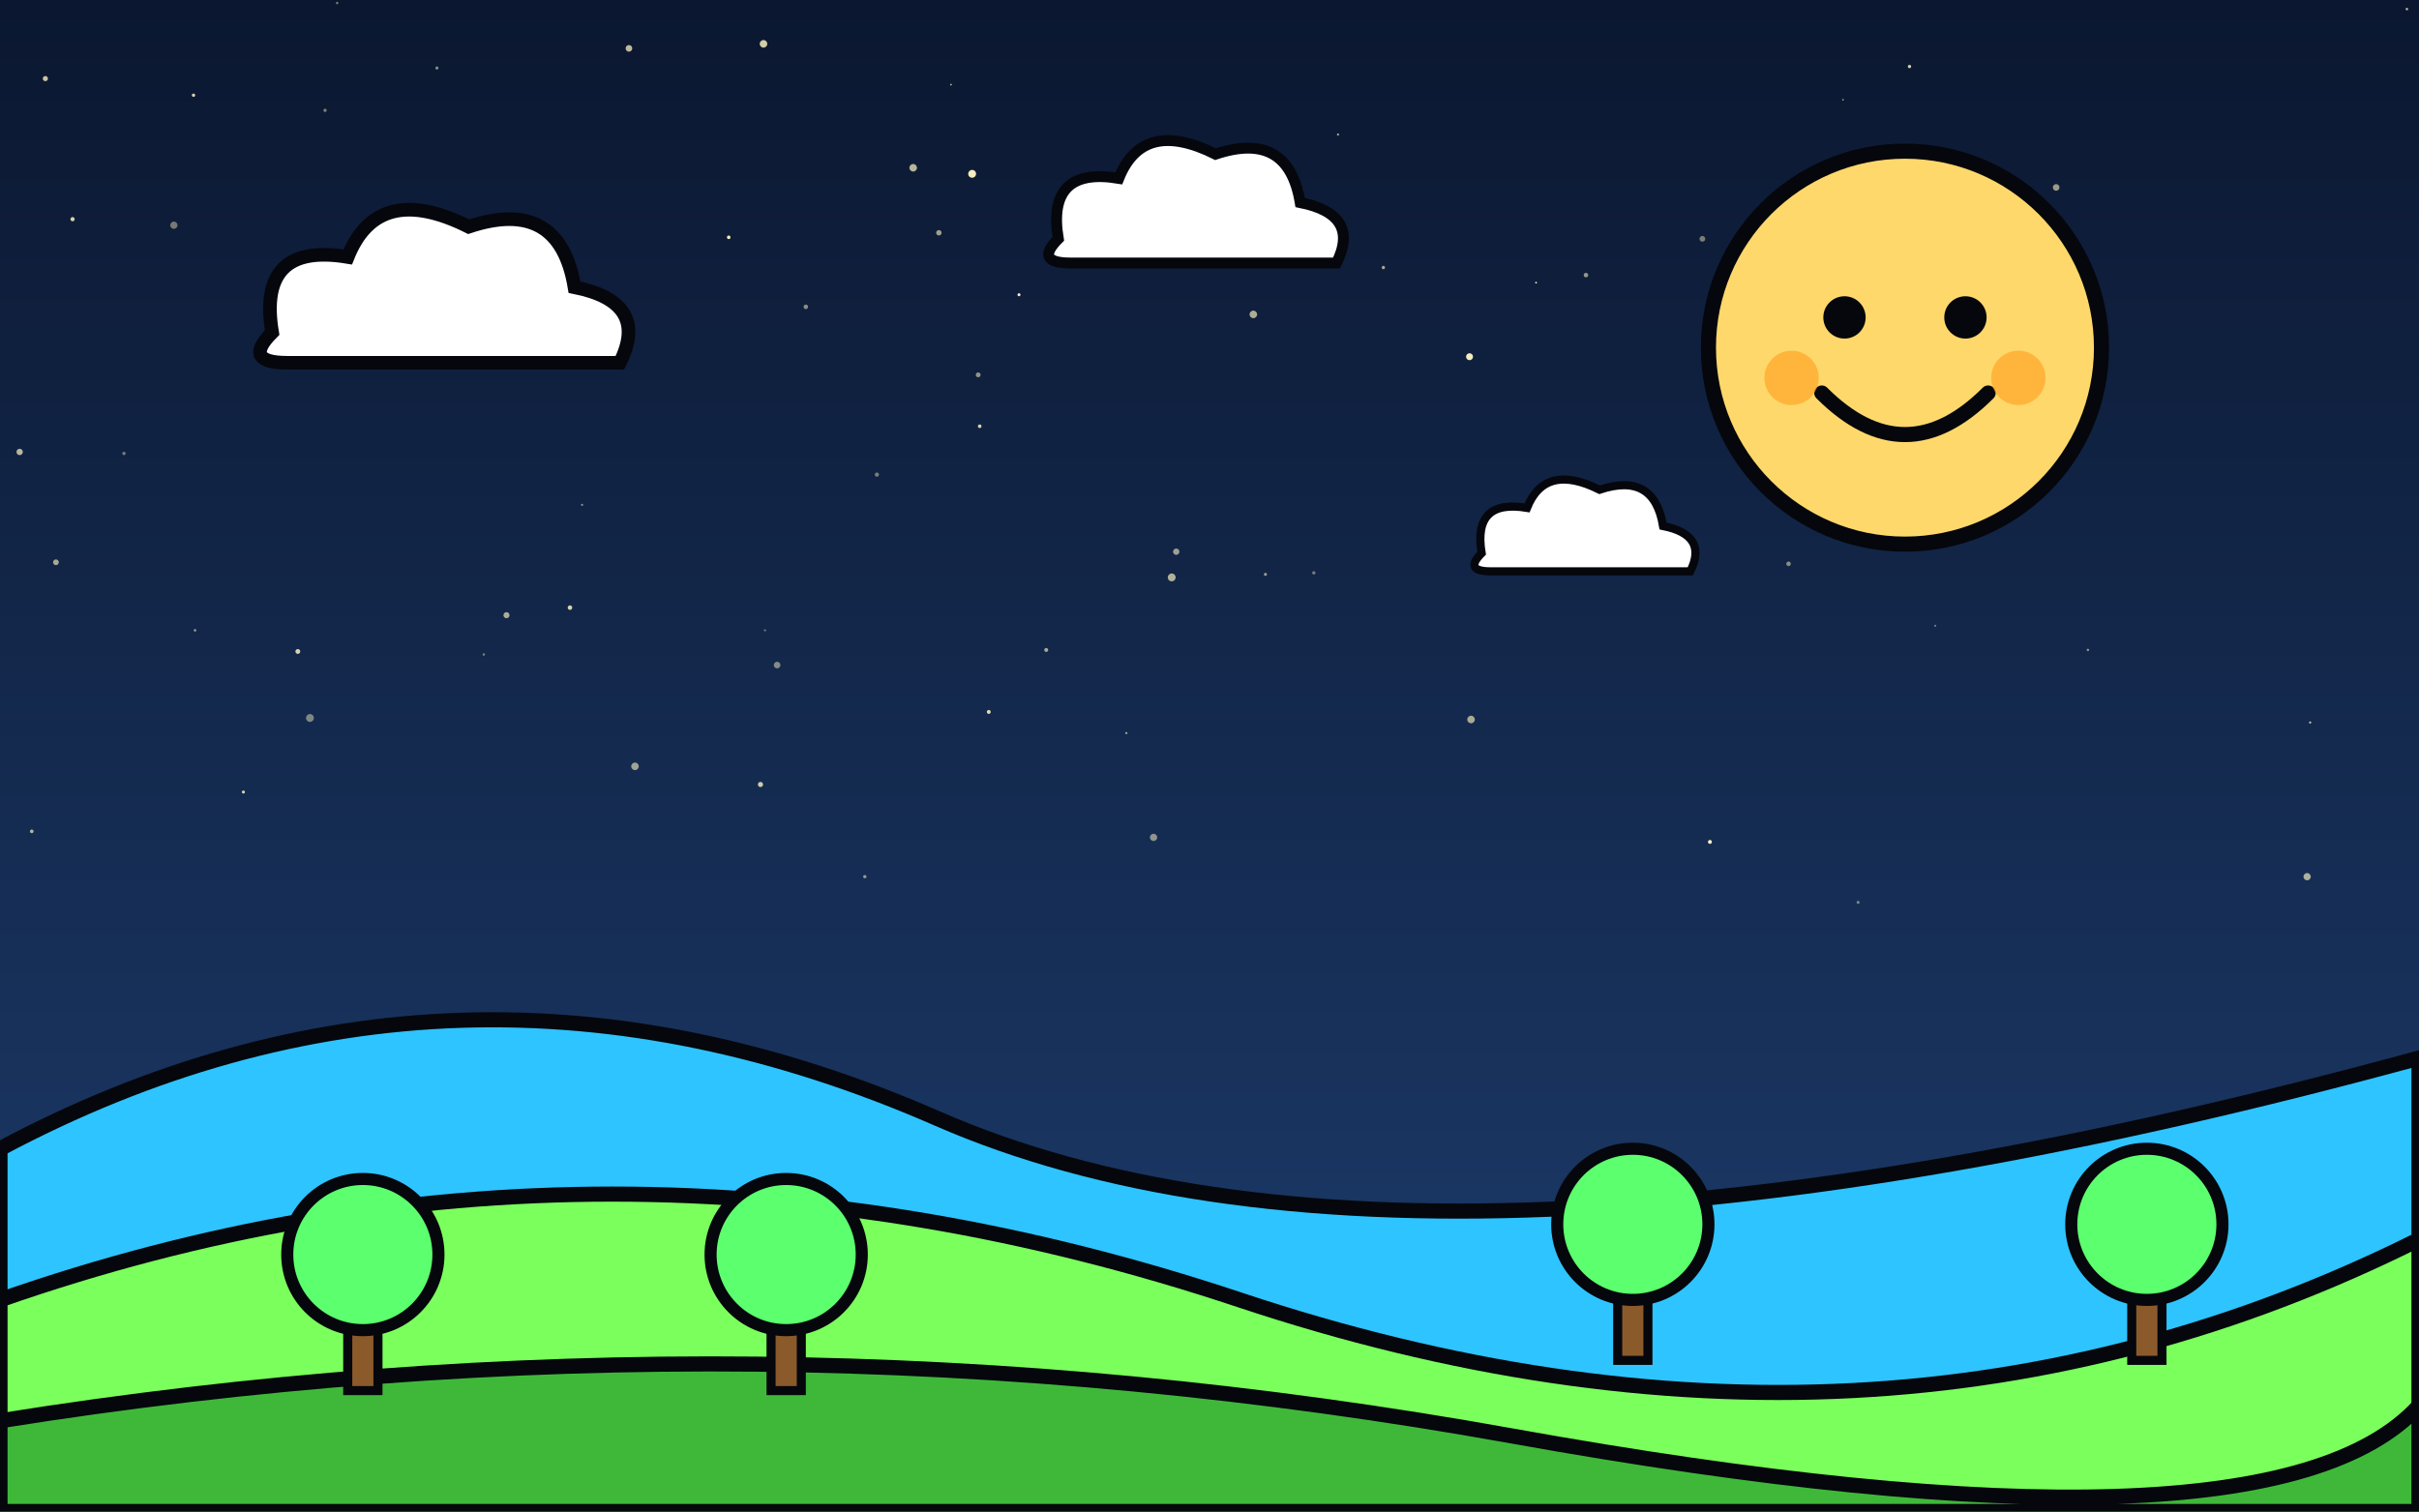
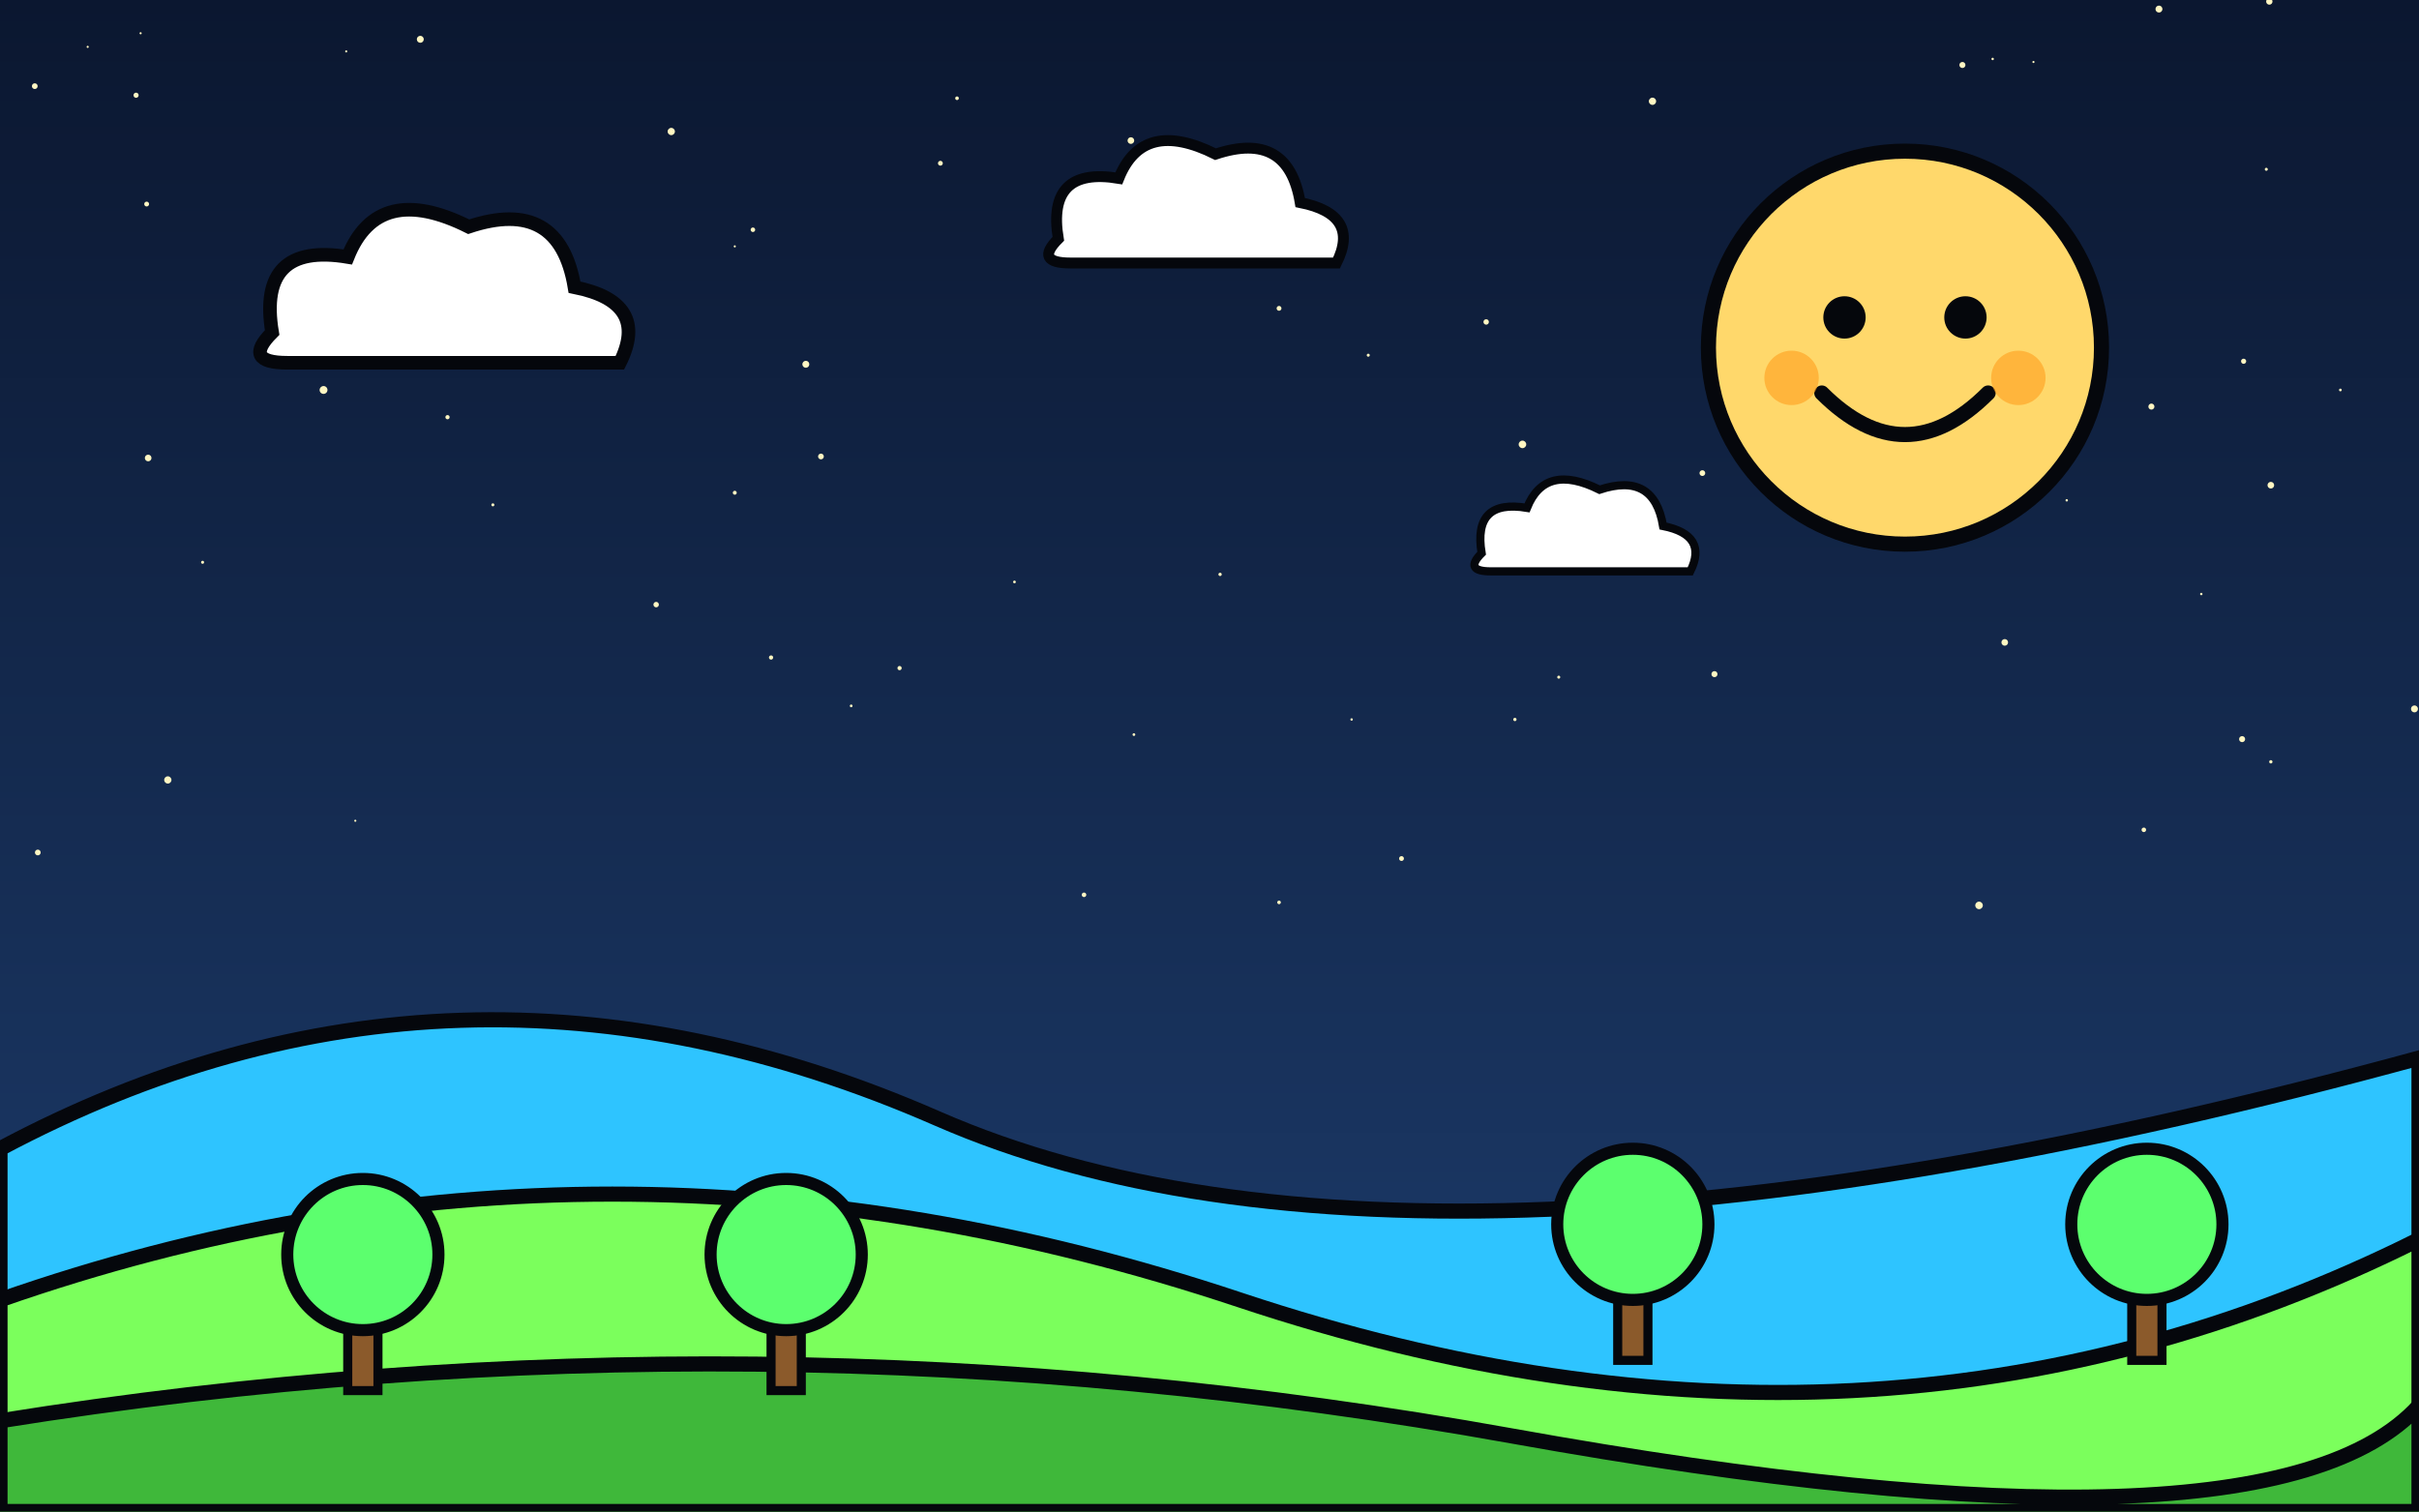
<svg xmlns="http://www.w3.org/2000/svg" viewBox="0 0 1600 1000" preserveAspectRatio="xMidYMid slice">
  <defs>
+     <style>.tw{animation:tw 3.2s ease-in-out infinite}@keyframes tw{50%{opacity:.15}}.f{transform-box:fill-box;transform-origin:center}.fb{transform-box:fill-box;transform-origin:50% 100%}.moon{animation:moon 3s ease-in-out infinite alternate}@keyframes moon{0%{transform:rotate(-6deg)}100%{transform:rotate(6deg) translateY(-10px)}}.cl{animation:cl 16s ease-in-out infinite alternate}@keyframes cl{to{transform:translateX(90px)}}.tree{animation:tree 2.2s ease-in-out infinite alternate}@keyframes tree{from{transform:rotate(-4deg)}to{transform:rotate(4deg)}}</style>
    <linearGradient id="t" x1="0" y1="0" x2="0" y2="1">
      <stop offset="0" stop-color="#0b1730" />
      <stop offset="1" stop-color="#1d3d6e" />
    </linearGradient>
  </defs>
  <rect width="1600" height="1000" fill="url(#t)" />
-   <circle cx="21" cy="550" r="1.2" fill="#fff6c2" opacity="0.68" />
-   <circle cx="647" cy="248" r="1.6" fill="#fff6c2" opacity="0.54" />
-   <circle cx="505" cy="29" r="2.5" fill="#fff6c2" opacity="0.82" />
-   <circle cx="629" cy="56" r="0.6" fill="#fff6c2" opacity="0.70" />
-   <circle cx="1381" cy="430" r="0.8" fill="#fff6c2" opacity="0.54" />
-   <circle cx="869" cy="379" r="1.1" fill="#fff6c2" opacity="0.42" />
-   <circle cx="692" cy="430" r="1.3" fill="#fff6c2" opacity="0.64" />
-   <circle cx="13" cy="299" r="2.1" fill="#fff6c2" opacity="0.70" />
-   <circle cx="420" cy="507" r="2.5" fill="#fff6c2" opacity="0.59" />
-   <circle cx="397" cy="236" r="1.5" fill="#fff6c2" opacity="0.56" />
-   <circle cx="604" cy="111" r="2.5" fill="#fff6c2" opacity="0.70" />
-   <circle cx="383" cy="228" r="1.6" fill="#fff6c2" opacity="0.95" />
-   <circle cx="115" cy="149" r="2.4" fill="#fff6c2" opacity="0.43" />
-   <circle cx="48" cy="145" r="1.4" fill="#fff6c2" opacity="0.83" />
-   <circle cx="377" cy="402" r="1.5" fill="#fff6c2" opacity="0.83" />
-   <circle cx="643" cy="115" r="2.6" fill="#fff6c2" opacity="0.96" />
-   <circle cx="674" cy="195" r="1.0" fill="#fff6c2" opacity="0.96" />
-   <circle cx="1528" cy="478" r="0.7" fill="#fff6c2" opacity="0.80" />
-   <circle cx="775" cy="382" r="2.6" fill="#fff6c2" opacity="0.67" />
-   <circle cx="223" cy="2" r="0.8" fill="#fff6c2" opacity="0.45" />
-   <circle cx="860" cy="126" r="1.7" fill="#fff6c2" opacity="0.86" />
-   <circle cx="778" cy="365" r="2.1" fill="#fff6c2" opacity="0.59" />
-   <circle cx="885" cy="89" r="0.7" fill="#fff6c2" opacity="0.68" />
-   <circle cx="763" cy="554" r="2.4" fill="#fff6c2" opacity="0.52" />
-   <circle cx="745" cy="485" r="0.7" fill="#fff6c2" opacity="0.65" />
-   <circle cx="1280" cy="414" r="0.7" fill="#fff6c2" opacity="0.42" />
-   <circle cx="128" cy="63" r="1.1" fill="#fff6c2" opacity="0.85" />
-   <circle cx="1240" cy="347" r="1.3" fill="#fff6c2" opacity="0.60" />
-   <circle cx="1263" cy="44" r="1.1" fill="#fff6c2" opacity="0.83" />
-   <circle cx="648" cy="282" r="1.2" fill="#fff6c2" opacity="0.83" />
-   <circle cx="1219" cy="66" r="0.6" fill="#fff6c2" opacity="0.54" />
-   <circle cx="973" cy="476" r="2.5" fill="#fff6c2" opacity="0.63" />
-   <circle cx="514" cy="440" r="2.2" fill="#fff6c2" opacity="0.48" />
-   <circle cx="1016" cy="187" r="0.6" fill="#fff6c2" opacity="0.96" />
-   <circle cx="621" cy="154" r="1.8" fill="#fff6c2" opacity="0.60" />
-   <circle cx="654" cy="471" r="1.3" fill="#fff6c2" opacity="0.87" />
-   <circle cx="161" cy="524" r="1.0" fill="#fff6c2" opacity="0.85" />
-   <circle cx="506" cy="417" r="0.7" fill="#fff6c2" opacity="0.42" />
-   <circle cx="1131" cy="557" r="1.3" fill="#fff6c2" opacity="0.99" />
-   <circle cx="215" cy="73" r="1.1" fill="#fff6c2" opacity="0.45" />
-   <circle cx="197" cy="431" r="1.6" fill="#fff6c2" opacity="0.83" />
-   <circle cx="915" cy="177" r="1.1" fill="#fff6c2" opacity="0.65" />
-   <circle cx="1270" cy="240" r="2.1" fill="#fff6c2" opacity="0.91" />
-   <circle cx="1360" cy="124" r="2.2" fill="#fff6c2" opacity="0.58" />
-   <circle cx="572" cy="580" r="1.1" fill="#fff6c2" opacity="0.55" />
-   <circle cx="533" cy="203" r="1.5" fill="#fff6c2" opacity="0.51" />
-   <circle cx="482" cy="157" r="1.2" fill="#fff6c2" opacity="0.94" />
-   <circle cx="385" cy="334" r="0.7" fill="#fff6c2" opacity="0.55" />
-   <circle cx="503" cy="519" r="1.7" fill="#fff6c2" opacity="0.79" />
-   <circle cx="205" cy="475" r="2.6" fill="#fff6c2" opacity="0.46" />
-   <circle cx="972" cy="236" r="2.3" fill="#fff6c2" opacity="0.95" />
-   <circle cx="82" cy="300" r="1.1" fill="#fff6c2" opacity="0.43" />
-   <circle cx="1229" cy="597" r="1.0" fill="#fff6c2" opacity="0.45" />
-   <circle cx="1049" cy="182" r="1.5" fill="#fff6c2" opacity="0.56" />
-   <circle cx="1592" cy="6" r="0.8" fill="#fff6c2" opacity="0.76" />
-   <circle cx="1269" cy="358" r="1.0" fill="#fff6c2" opacity="0.62" />
-   <circle cx="289" cy="45" r="1.0" fill="#fff6c2" opacity="0.55" />
-   <circle cx="1227" cy="208" r="2.2" fill="#fff6c2" opacity="0.89" />
-   <circle cx="837" cy="380" r="1.0" fill="#fff6c2" opacity="0.59" />
-   <circle cx="416" cy="32" r="2.2" fill="#fff6c2" opacity="0.73" />
-   <circle cx="129" cy="417" r="0.8" fill="#fff6c2" opacity="0.64" />
-   <circle cx="1126" cy="158" r="1.9" fill="#fff6c2" opacity="0.45" />
-   <circle cx="335" cy="407" r="2.0" fill="#fff6c2" opacity="0.65" />
-   <circle cx="580" cy="314" r="1.4" fill="#fff6c2" opacity="0.43" />
-   <circle cx="1526" cy="580" r="2.4" fill="#fff6c2" opacity="0.65" />
-   <circle cx="37" cy="372" r="1.9" fill="#fff6c2" opacity="0.63" />
-   <circle cx="829" cy="208" r="2.5" fill="#fff6c2" opacity="0.66" />
-   <circle cx="320" cy="433" r="0.8" fill="#fff6c2" opacity="0.45" />
-   <circle cx="1183" cy="373" r="1.5" fill="#fff6c2" opacity="0.50" />
-   <circle cx="30" cy="52" r="1.7" fill="#fff6c2" opacity="0.78" />
+   <circle class="tw" cx="1367" cy="331" r="0.8" fill="#fff6c2" style="animation-delay:-2.4s" />
+   <circle class="tw" cx="1126" cy="313" r="1.9" fill="#fff6c2" style="animation-delay:-1.2s" />
+   <circle class="tw" cx="510" cy="435" r="1.4" fill="#fff6c2" style="animation-delay:-1.5s" />
+   <circle class="tw" cx="1031" cy="448" r="1.0" fill="#fff6c2" style="animation-delay:-0.0s" />
+   <circle class="tw" cx="1002" cy="476" r="1.1" fill="#fff6c2" style="animation-delay:-3.1s" />
+   <circle class="tw" cx="1597" cy="469" r="2.3" fill="#fff6c2" style="animation-delay:-3.2s" />
+   <circle class="tw" cx="819" cy="109" r="0.7" fill="#fff6c2" style="animation-delay:-1.4s" />
+   <circle class="tw" cx="748" cy="93" r="2.2" fill="#fff6c2" style="animation-delay:-2.0s" />
+   <circle class="tw" cx="1345" cy="41" r="0.7" fill="#fff6c2" style="animation-delay:-0.5s" />
+   <circle class="tw" cx="1502" cy="321" r="2.2" fill="#fff6c2" style="animation-delay:-2.0s" />
+   <circle class="tw" cx="111" cy="516" r="2.4" fill="#fff6c2" style="animation-delay:-2.6s" />
+   <circle class="tw" cx="278" cy="26" r="2.3" fill="#fff6c2" style="animation-delay:-4.0s" />
+   <circle class="tw" cx="1499" cy="112" r="1.0" fill="#fff6c2" style="animation-delay:-3.9s" />
+   <circle class="tw" cx="1007" cy="294" r="2.5" fill="#fff6c2" style="animation-delay:-3.7s" />
+   <circle class="tw" cx="338" cy="226" r="0.7" fill="#fff6c2" style="animation-delay:-1.4s" />
+   <circle class="tw" cx="1548" cy="258" r="0.9" fill="#fff6c2" style="animation-delay:-3.6s" />
+   <circle class="tw" cx="563" cy="467" r="0.9" fill="#fff6c2" style="animation-delay:-2.0s" />
+   <circle class="tw" cx="983" cy="213" r="1.8" fill="#fff6c2" style="animation-delay:-2.5s" />
+   <circle class="tw" cx="486" cy="326" r="1.3" fill="#fff6c2" style="animation-delay:-0.8s" />
+   <circle class="tw" cx="826" cy="165" r="1.9" fill="#fff6c2" style="animation-delay:-1.1s" />
+   <circle class="tw" cx="671" cy="385" r="0.9" fill="#fff6c2" style="animation-delay:-3.1s" />
+   <circle class="tw" cx="235" cy="543" r="0.7" fill="#fff6c2" style="animation-delay:-3.4s" />
+   <circle class="tw" cx="927" cy="568" r="1.6" fill="#fff6c2" style="animation-delay:-2.8s" />
+   <circle class="tw" cx="214" cy="258" r="2.6" fill="#fff6c2" style="animation-delay:-2.5s" />
+   <circle class="tw" cx="807" cy="380" r="1.1" fill="#fff6c2" style="animation-delay:-4.0s" />
+   <circle class="tw" cx="1182" cy="149" r="1.3" fill="#fff6c2" style="animation-delay:-3.1s" />
+   <circle class="tw" cx="905" cy="235" r="1.0" fill="#fff6c2" style="animation-delay:-3.0s" />
+   <circle class="tw" cx="98" cy="303" r="2.2" fill="#fff6c2" style="animation-delay:-1.0s" />
+   <circle class="tw" cx="1309" cy="599" r="2.5" fill="#fff6c2" style="animation-delay:-3.6s" />
+   <circle class="tw" cx="1501" cy="1" r="2.1" fill="#fff6c2" style="animation-delay:-0.9s" />
+   <circle class="tw" cx="595" cy="442" r="1.4" fill="#fff6c2" style="animation-delay:-1.5s" />
+   <circle class="tw" cx="97" cy="135" r="1.6" fill="#fff6c2" style="animation-delay:-2.5s" />
+   <circle class="tw" cx="93" cy="22" r="0.7" fill="#fff6c2" style="animation-delay:-2.3s" />
+   <circle class="tw" cx="622" cy="108" r="1.6" fill="#fff6c2" style="animation-delay:-2.1s" />
+   <circle class="tw" cx="846" cy="597" r="1.2" fill="#fff6c2" style="animation-delay:-0.5s" />
+   <circle class="tw" cx="750" cy="486" r="0.9" fill="#fff6c2" style="animation-delay:-0.1s" />
+   <circle class="tw" cx="498" cy="152" r="1.5" fill="#fff6c2" style="animation-delay:-0.3s" />
+   <circle class="tw" cx="296" cy="276" r="1.4" fill="#fff6c2" style="animation-delay:-1.1s" />
+   <circle class="tw" cx="23" cy="57" r="1.9" fill="#fff6c2" style="animation-delay:-2.2s" />
+   <circle class="tw" cx="717" cy="592" r="1.5" fill="#fff6c2" style="animation-delay:-3.7s" />
+   <circle class="tw" cx="1502" cy="504" r="1.1" fill="#fff6c2" style="animation-delay:-3.6s" />
+   <circle class="tw" cx="90" cy="63" r="1.7" fill="#fff6c2" style="animation-delay:-1.6s" />
+   <circle class="tw" cx="486" cy="163" r="0.7" fill="#fff6c2" style="animation-delay:-3.1s" />
+   <circle class="tw" cx="25" cy="564" r="1.9" fill="#fff6c2" style="animation-delay:-0.8s" />
+   <circle class="tw" cx="846" cy="204" r="1.6" fill="#fff6c2" style="animation-delay:-2.6s" />
+   <circle class="tw" cx="1326" cy="425" r="2.2" fill="#fff6c2" style="animation-delay:-0.7s" />
+   <circle class="tw" cx="633" cy="65" r="1.2" fill="#fff6c2" style="animation-delay:-0.2s" />
+   <circle class="tw" cx="1483" cy="489" r="2.0" fill="#fff6c2" style="animation-delay:-0.0s" />
+   <circle class="tw" cx="894" cy="476" r="0.8" fill="#fff6c2" style="animation-delay:-2.6s" />
+   <circle class="tw" cx="359" cy="231" r="2.6" fill="#fff6c2" style="animation-delay:-1.0s" />
+   <circle class="tw" cx="1318" cy="39" r="0.8" fill="#fff6c2" style="animation-delay:-3.6s" />
+   <circle class="tw" cx="1423" cy="269" r="2.0" fill="#fff6c2" style="animation-delay:-1.1s" />
+   <circle class="tw" cx="1134" cy="446" r="2.0" fill="#fff6c2" style="animation-delay:-3.7s" />
+   <circle class="tw" cx="543" cy="302" r="1.9" fill="#fff6c2" style="animation-delay:-3.9s" />
+   <circle class="tw" cx="444" cy="87" r="2.4" fill="#fff6c2" style="animation-delay:-0.1s" />
+   <circle class="tw" cx="533" cy="241" r="2.3" fill="#fff6c2" style="animation-delay:-0.8s" />
+   <circle class="tw" cx="326" cy="334" r="1.0" fill="#fff6c2" style="animation-delay:-1.6s" />
+   <circle class="tw" cx="1231" cy="244" r="1.4" fill="#fff6c2" style="animation-delay:-3.4s" />
+   <circle class="tw" cx="1418" cy="549" r="1.5" fill="#fff6c2" style="animation-delay:-3.4s" />
+   <circle class="tw" cx="1428" cy="6" r="2.3" fill="#fff6c2" style="animation-delay:-1.7s" />
+   <circle class="tw" cx="1484" cy="239" r="1.7" fill="#fff6c2" style="animation-delay:-1.2s" />
+   <circle class="tw" cx="434" cy="400" r="1.8" fill="#fff6c2" style="animation-delay:-0.3s" />
+   <circle class="tw" cx="351" cy="148" r="0.7" fill="#fff6c2" style="animation-delay:-0.4s" />
+   <circle class="tw" cx="1273" cy="165" r="1.3" fill="#fff6c2" style="animation-delay:-0.6s" />
+   <circle class="tw" cx="58" cy="31" r="0.7" fill="#fff6c2" style="animation-delay:-2.8s" />
+   <circle class="tw" cx="1298" cy="43" r="2.0" fill="#fff6c2" style="animation-delay:-2.9s" />
+   <circle class="tw" cx="134" cy="372" r="1.0" fill="#fff6c2" style="animation-delay:-3.8s" />
+   <circle class="tw" cx="1093" cy="67" r="2.4" fill="#fff6c2" style="animation-delay:-3.0s" />
+   <circle class="tw" cx="1456" cy="393" r="0.8" fill="#fff6c2" style="animation-delay:-0.8s" />
+   <circle class="tw" cx="229" cy="34" r="0.7" fill="#fff6c2" style="animation-delay:-3.4s" />
  <g transform="translate(1260 230)">
-     <circle r="130" fill="#ffd86b" stroke="#05070c" stroke-width="10" />
-     <circle cx="-40" cy="-20" r="14" fill="#05070c" />
-     <circle cx="40" cy="-20" r="14" fill="#05070c" />
-     <path d="M-55,30 Q0,85 55,30" fill="none" stroke="#05070c" stroke-width="10" stroke-linecap="round" />
-     <circle cx="-75" cy="20" r="18" fill="#ff9f1c" opacity=".6" />
-     <circle cx="75" cy="20" r="18" fill="#ff9f1c" opacity=".6" />
+     <g class="moon">
+       <circle r="130" fill="#ffd86b" stroke="#05070c" stroke-width="10" />
+       <circle cx="-40" cy="-20" r="14" fill="#05070c" />
+       <circle cx="40" cy="-20" r="14" fill="#05070c" />
+       <path d="M-55,30 Q0,85 55,30" fill="none" stroke="#05070c" stroke-width="10" stroke-linecap="round" />
+       <circle cx="-75" cy="20" r="18" fill="#ff9f1c" opacity=".6" />
+       <circle cx="75" cy="20" r="18" fill="#ff9f1c" opacity=".6" />
+     </g>
  </g>
-   <g transform="translate(180 160) scale(1)" fill="#fff" stroke="#05070c" stroke-width="9">
-     <path d="M0,60 Q-10,0 50,10 Q70,-40 130,-10 Q190,-30 200,30 Q250,40 230,80 L10,80 Q-20,80 0,60Z" />
+   <g transform="translate(180 160) scale(1)">
+     <g class="cl" style="animation-delay:-0s" fill="#fff" stroke="#05070c" stroke-width="9">
+       <path d="M0,60 Q-10,0 50,10 Q70,-40 130,-10 Q190,-30 200,30 Q250,40 230,80 L10,80 Q-20,80 0,60Z" />
+     </g>
  </g>
-   <g transform="translate(700 110) scale(0.8)" fill="#fff" stroke="#05070c" stroke-width="9">
-     <path d="M0,60 Q-10,0 50,10 Q70,-40 130,-10 Q190,-30 200,30 Q250,40 230,80 L10,80 Q-20,80 0,60Z" />
+   <g transform="translate(700 110) scale(0.8)">
+     <g class="cl" style="animation-delay:-5s" fill="#fff" stroke="#05070c" stroke-width="9">
+       <path d="M0,60 Q-10,0 50,10 Q70,-40 130,-10 Q190,-30 200,30 Q250,40 230,80 L10,80 Q-20,80 0,60Z" />
+     </g>
  </g>
-   <g transform="translate(980 330) scale(0.6)" fill="#fff" stroke="#05070c" stroke-width="9">
-     <path d="M0,60 Q-10,0 50,10 Q70,-40 130,-10 Q190,-30 200,30 Q250,40 230,80 L10,80 Q-20,80 0,60Z" />
+   <g transform="translate(980 330) scale(0.6)">
+     <g class="cl" style="animation-delay:-10s" fill="#fff" stroke="#05070c" stroke-width="9">
+       <path d="M0,60 Q-10,0 50,10 Q70,-40 130,-10 Q190,-30 200,30 Q250,40 230,80 L10,80 Q-20,80 0,60Z" />
+     </g>
  </g>
  <path d="M0,760 Q300,600 620,740 T1600,700 L1600,1000 L0,1000Z" fill="#2ec4ff" stroke="#05070c" stroke-width="10" />
  <path d="M0,860 Q400,720 820,860 T1600,820 L1600,1000 L0,1000Z" fill="#7bff5c" stroke="#05070c" stroke-width="10" />
  <path d="M0,940 Q500,860 1000,950 T1600,930 L1600,1000 L0,1000Z" fill="#3fb83a" stroke="#05070c" stroke-width="10" />
  <g transform="translate(240 880)">
-     <rect x="-10" y="-20" width="20" height="60" fill="#8b5a2b" stroke="#05070c" stroke-width="6" />
-     <circle cy="-50" r="50" fill="#5cff6e" stroke="#05070c" stroke-width="8" />
+     <g class="tree" style="transform-origin:0 40px;animation-delay:-0.0s">
+       <rect x="-10" y="-20" width="20" height="60" fill="#8b5a2b" stroke="#05070c" stroke-width="6" />
+       <circle cy="-50" r="50" fill="#5cff6e" stroke="#05070c" stroke-width="8" />
+     </g>
  </g>
  <g transform="translate(520 880)">
-     <rect x="-10" y="-20" width="20" height="60" fill="#8b5a2b" stroke="#05070c" stroke-width="6" />
-     <circle cy="-50" r="50" fill="#5cff6e" stroke="#05070c" stroke-width="8" />
+     <g class="tree" style="transform-origin:0 40px;animation-delay:-0.6s">
+       <rect x="-10" y="-20" width="20" height="60" fill="#8b5a2b" stroke="#05070c" stroke-width="6" />
+       <circle cy="-50" r="50" fill="#5cff6e" stroke="#05070c" stroke-width="8" />
+     </g>
  </g>
  <g transform="translate(1080 860)">
-     <rect x="-10" y="-20" width="20" height="60" fill="#8b5a2b" stroke="#05070c" stroke-width="6" />
-     <circle cy="-50" r="50" fill="#5cff6e" stroke="#05070c" stroke-width="8" />
+     <g class="tree" style="transform-origin:0 40px;animation-delay:-1.2s">
+       <rect x="-10" y="-20" width="20" height="60" fill="#8b5a2b" stroke="#05070c" stroke-width="6" />
+       <circle cy="-50" r="50" fill="#5cff6e" stroke="#05070c" stroke-width="8" />
+     </g>
  </g>
  <g transform="translate(1420 860)">
-     <rect x="-10" y="-20" width="20" height="60" fill="#8b5a2b" stroke="#05070c" stroke-width="6" />
-     <circle cy="-50" r="50" fill="#5cff6e" stroke="#05070c" stroke-width="8" />
+     <g class="tree" style="transform-origin:0 40px;animation-delay:-1.8s">
+       <rect x="-10" y="-20" width="20" height="60" fill="#8b5a2b" stroke="#05070c" stroke-width="6" />
+       <circle cy="-50" r="50" fill="#5cff6e" stroke="#05070c" stroke-width="8" />
+     </g>
  </g>
</svg>
